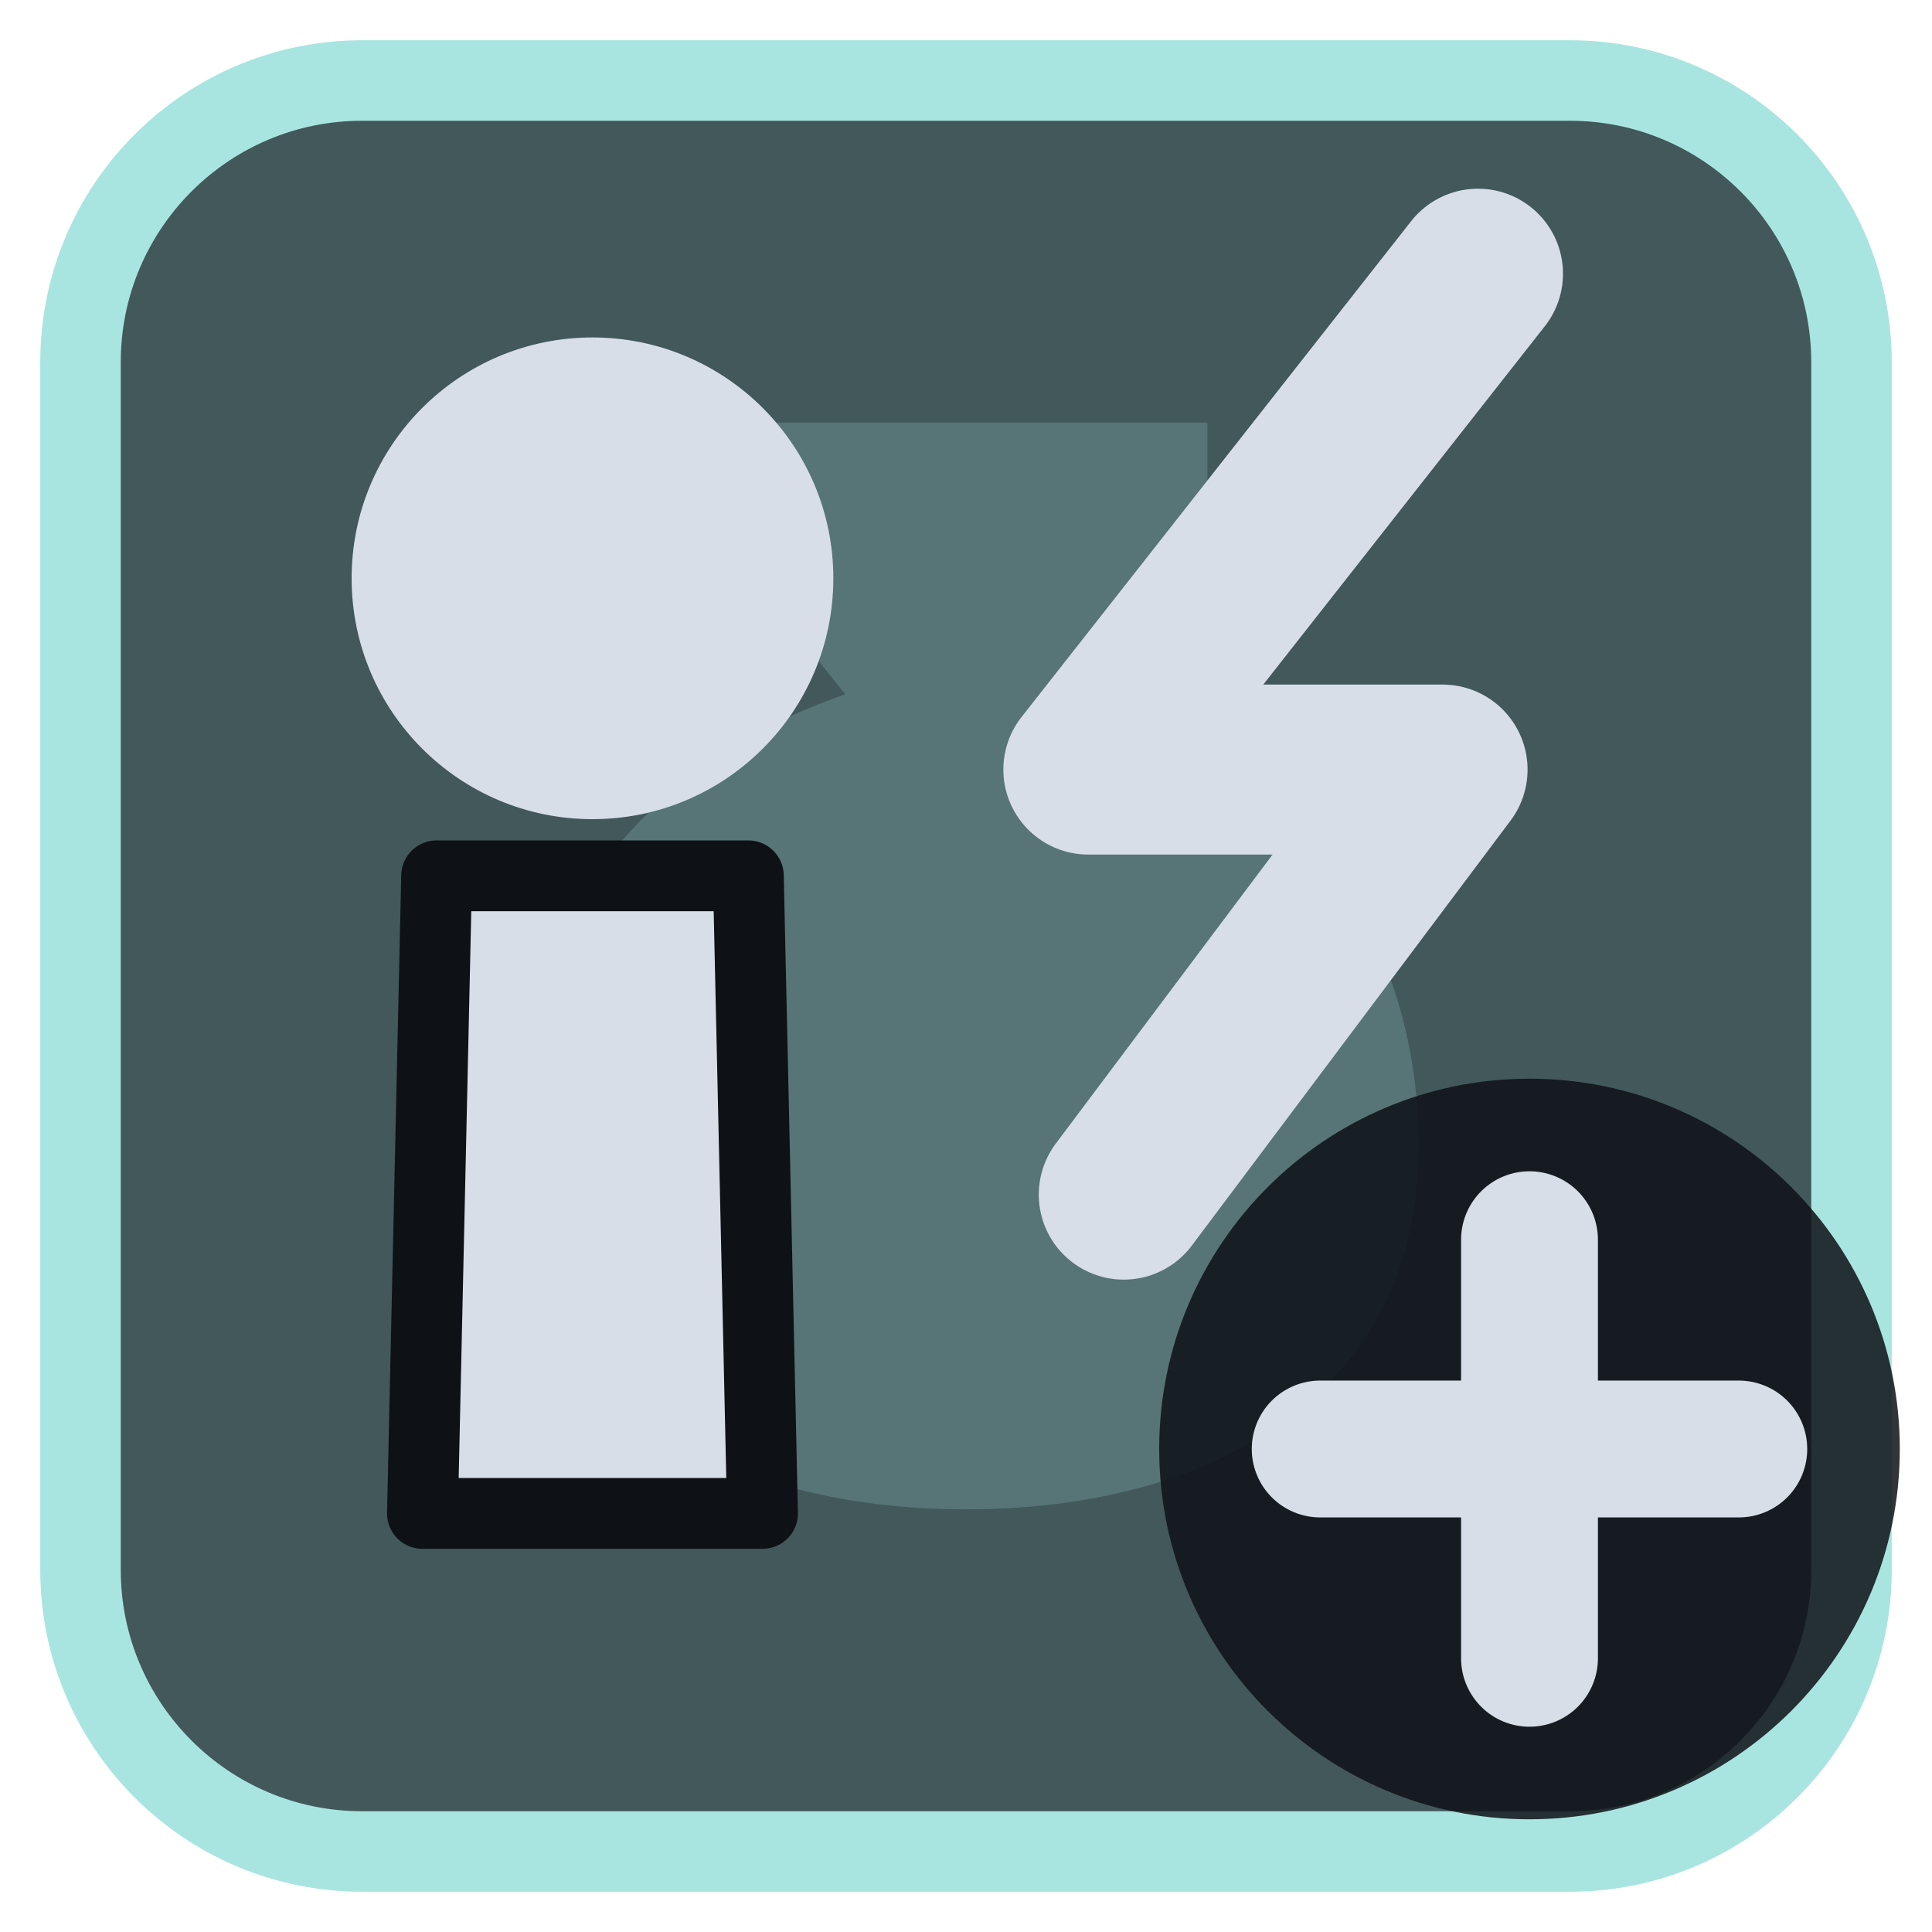
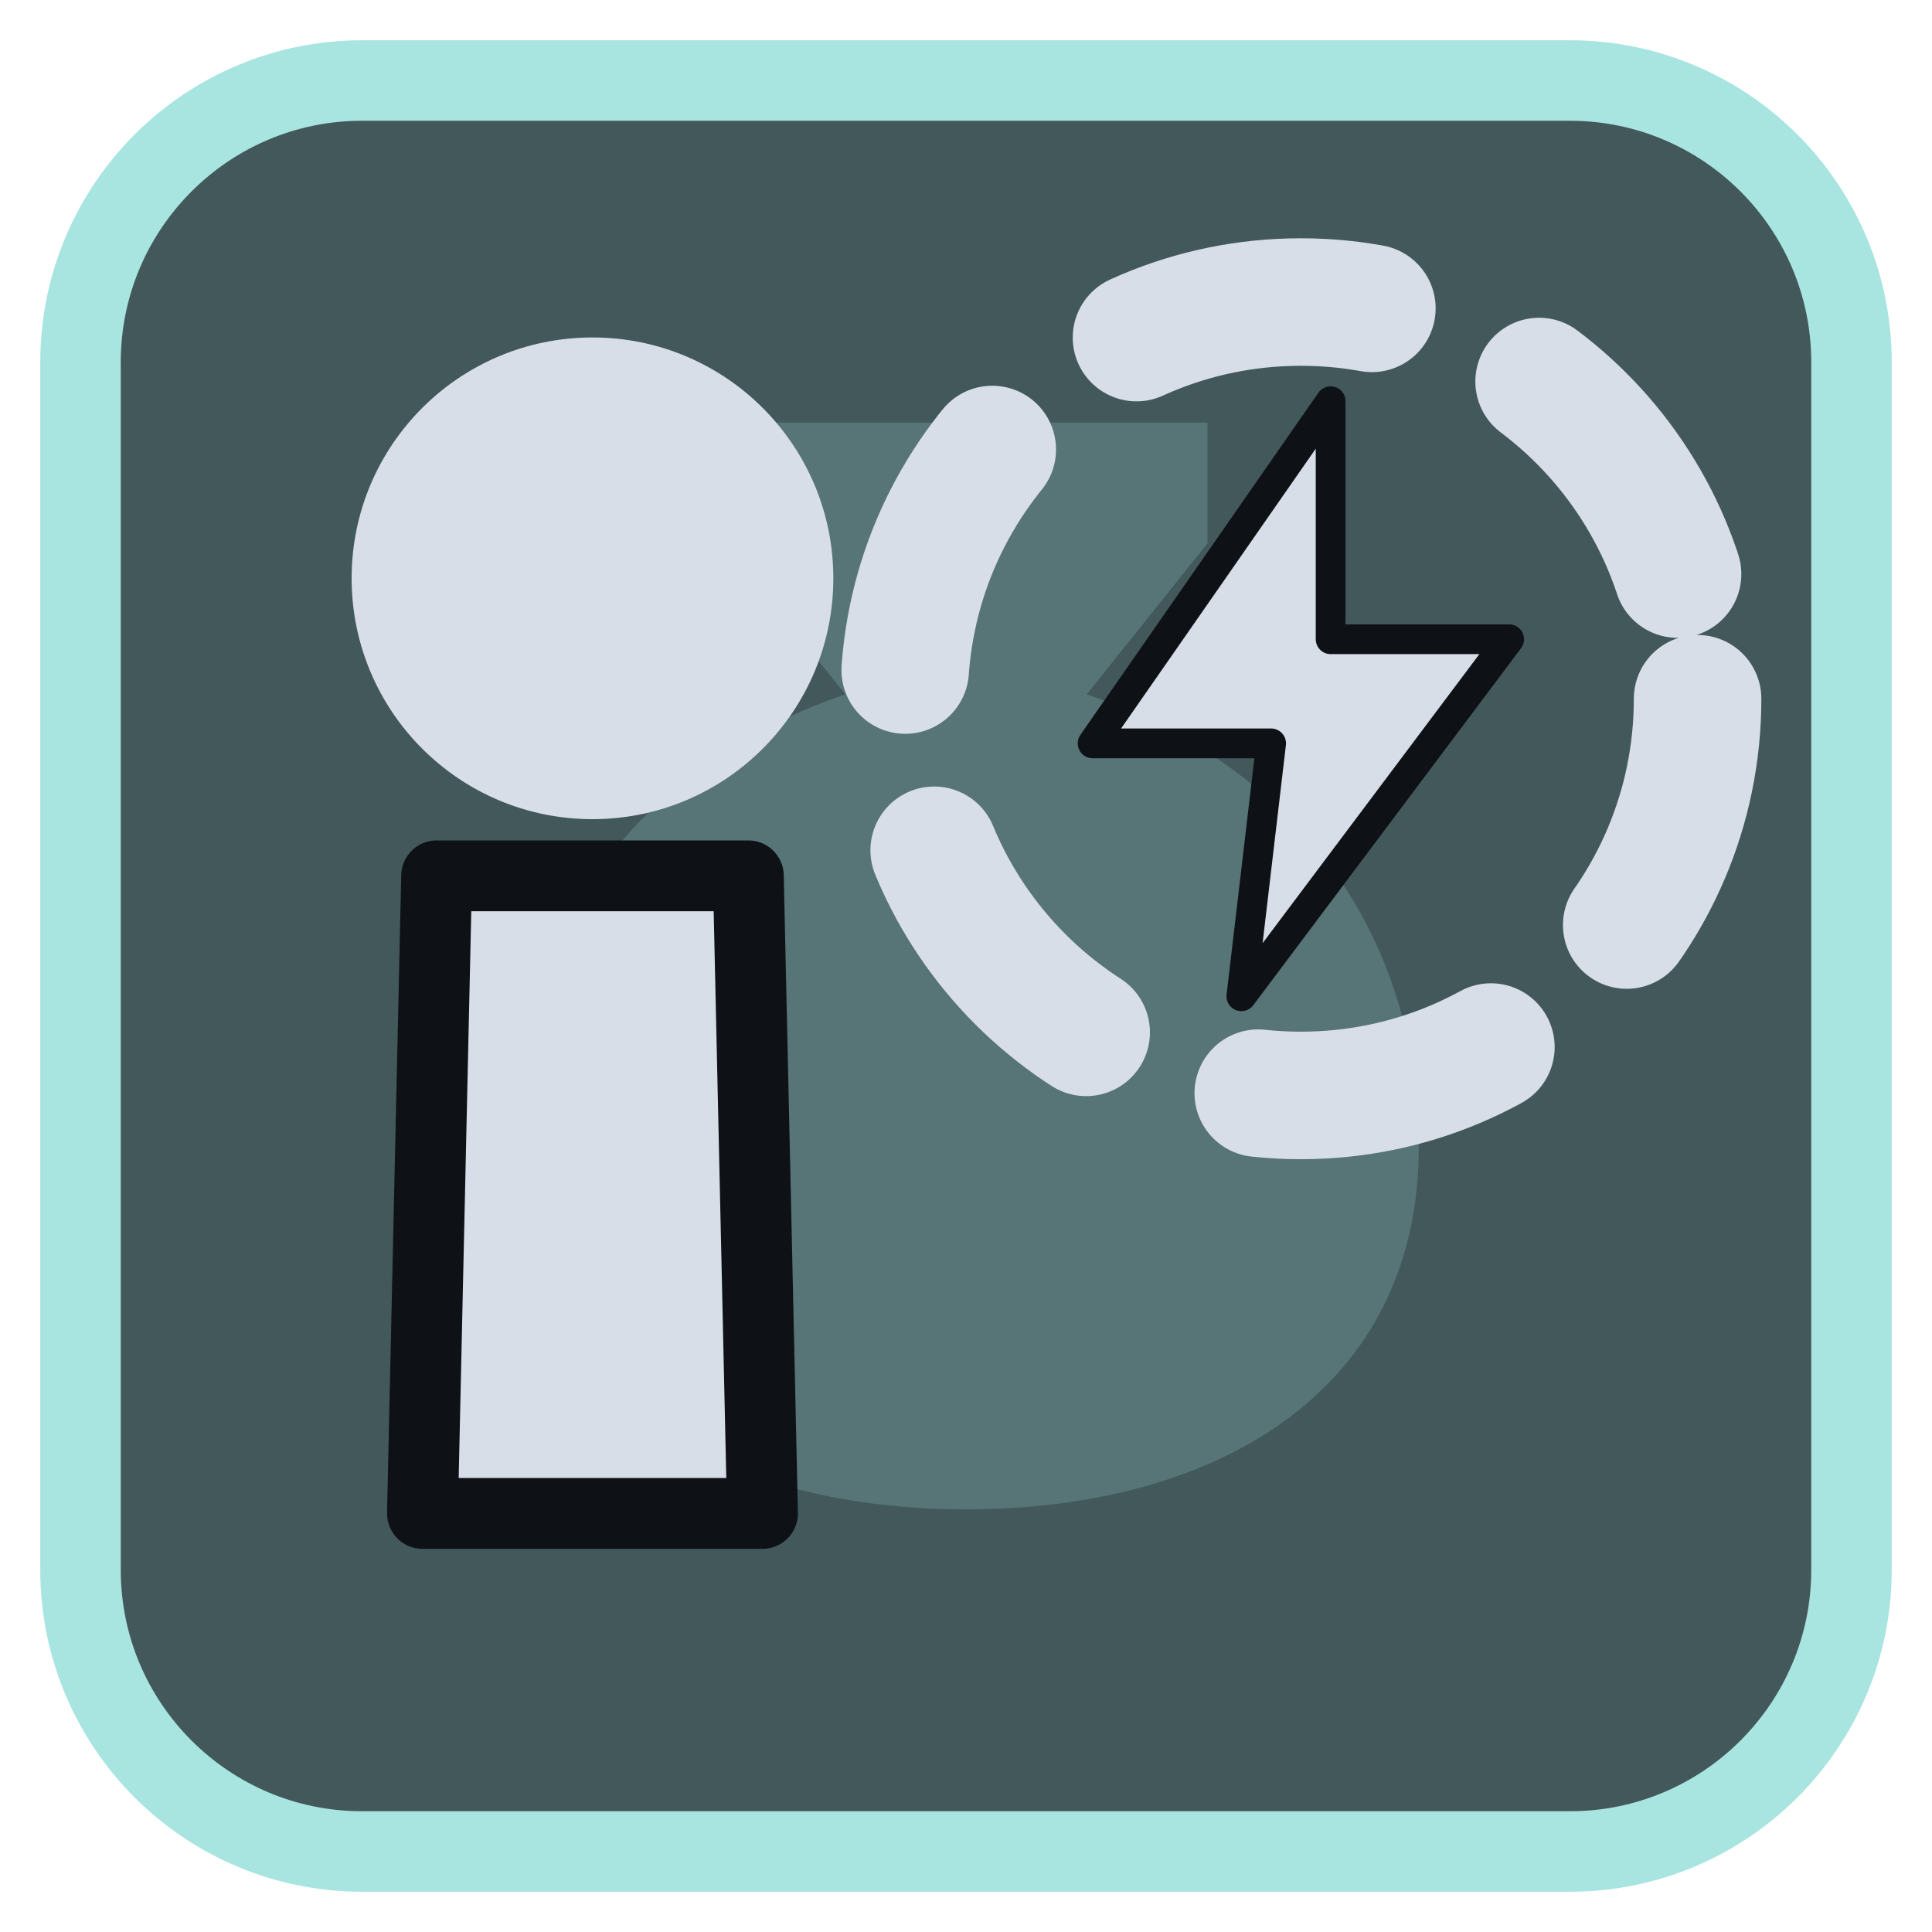
<svg xmlns="http://www.w3.org/2000/svg" viewBox="0 0 24 24" width="24" height="24">
  <rect x="1" y="1" width="22" height="22" rx="3.5" fill="#42585b" stroke="#a9e5e0" stroke-width="1" />
  <g opacity="0.2" transform="translate(3,3) scale(0.75)">
    <path d="M8 3h8v2l-2 2.5c3.5 1.2 5.5 4 5.5 7.5 0 4-3.3 6-7.5 6s-7.5-2-7.5-6c0-3.5 2-6.3 5.5-7.5L8 5z" fill="#a9e5e0" />
  </g>
  <g transform="translate(1.2,1.2) scale(0.88)">
    <path d="M4.8 11H9.2L9.4 20H4.6Z" fill="#d7dee8" stroke="#0e1116" stroke-width="1" stroke-linejoin="round" />
    <circle cx="7" cy="6.8" r="3.4" fill="#d7dee8" />
-     <path d="M19.5 2.5L14 9.5H19L14.5 15.5" fill="none" stroke="#d7dee8" stroke-width="2.4" stroke-linecap="round" stroke-linejoin="round" />
+     <circle cx="17" cy="8.5" r="5.6" fill="none" stroke="#d7dee8" stroke-width="1.8" stroke-linecap="round" stroke-linejoin="round" stroke-dasharray="3.4 2.6" />
+     <g transform="translate(17,8.5) scale(0.42) translate(-12,-12)">
+       <path d="M13 2L5 13.5H11L10 22L19 10H13Z" fill="#d7dee8" stroke="#0e1116" stroke-width="1" stroke-linejoin="round" />
+     </g>
  </g>
-   <circle cx="19" cy="18" r="4.6" fill="#0e1116" fill-opacity="0.85" />
-   <path d="M19 15.4V20.6M16.4 18H21.6" fill="none" stroke="#d7dee8" stroke-width="1.7" stroke-linecap="round" stroke-linejoin="round" />
</svg>
